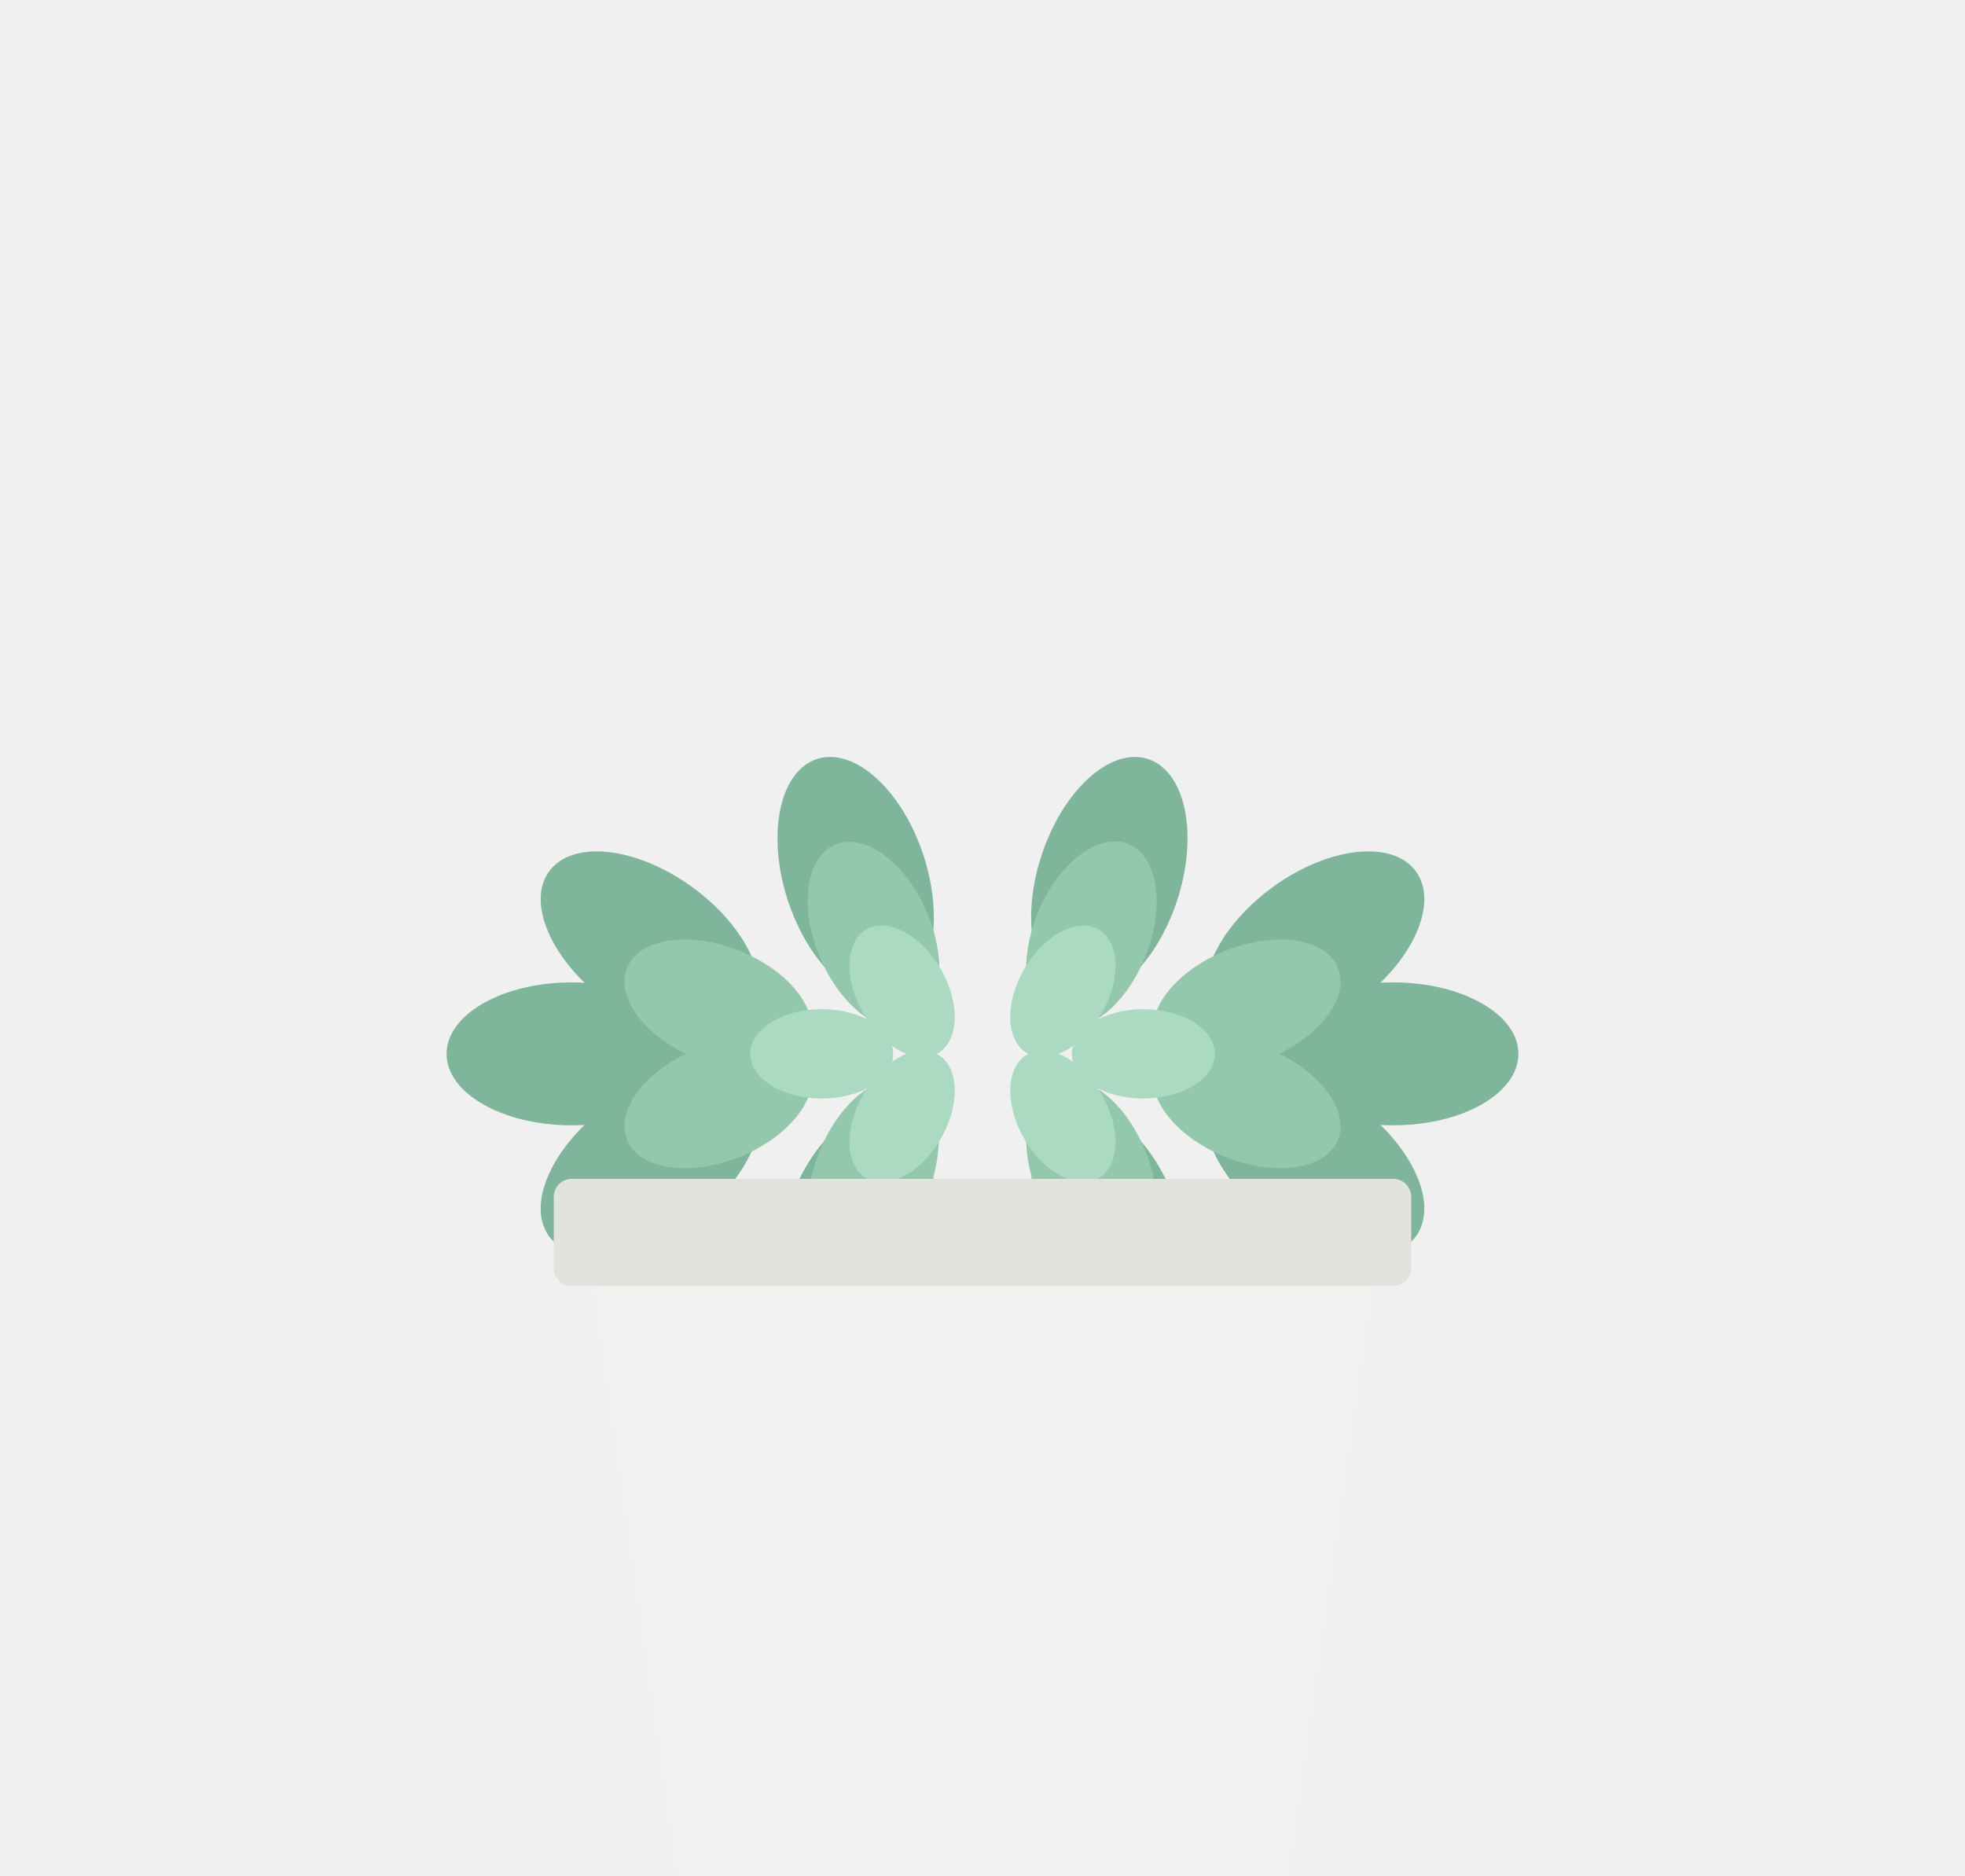
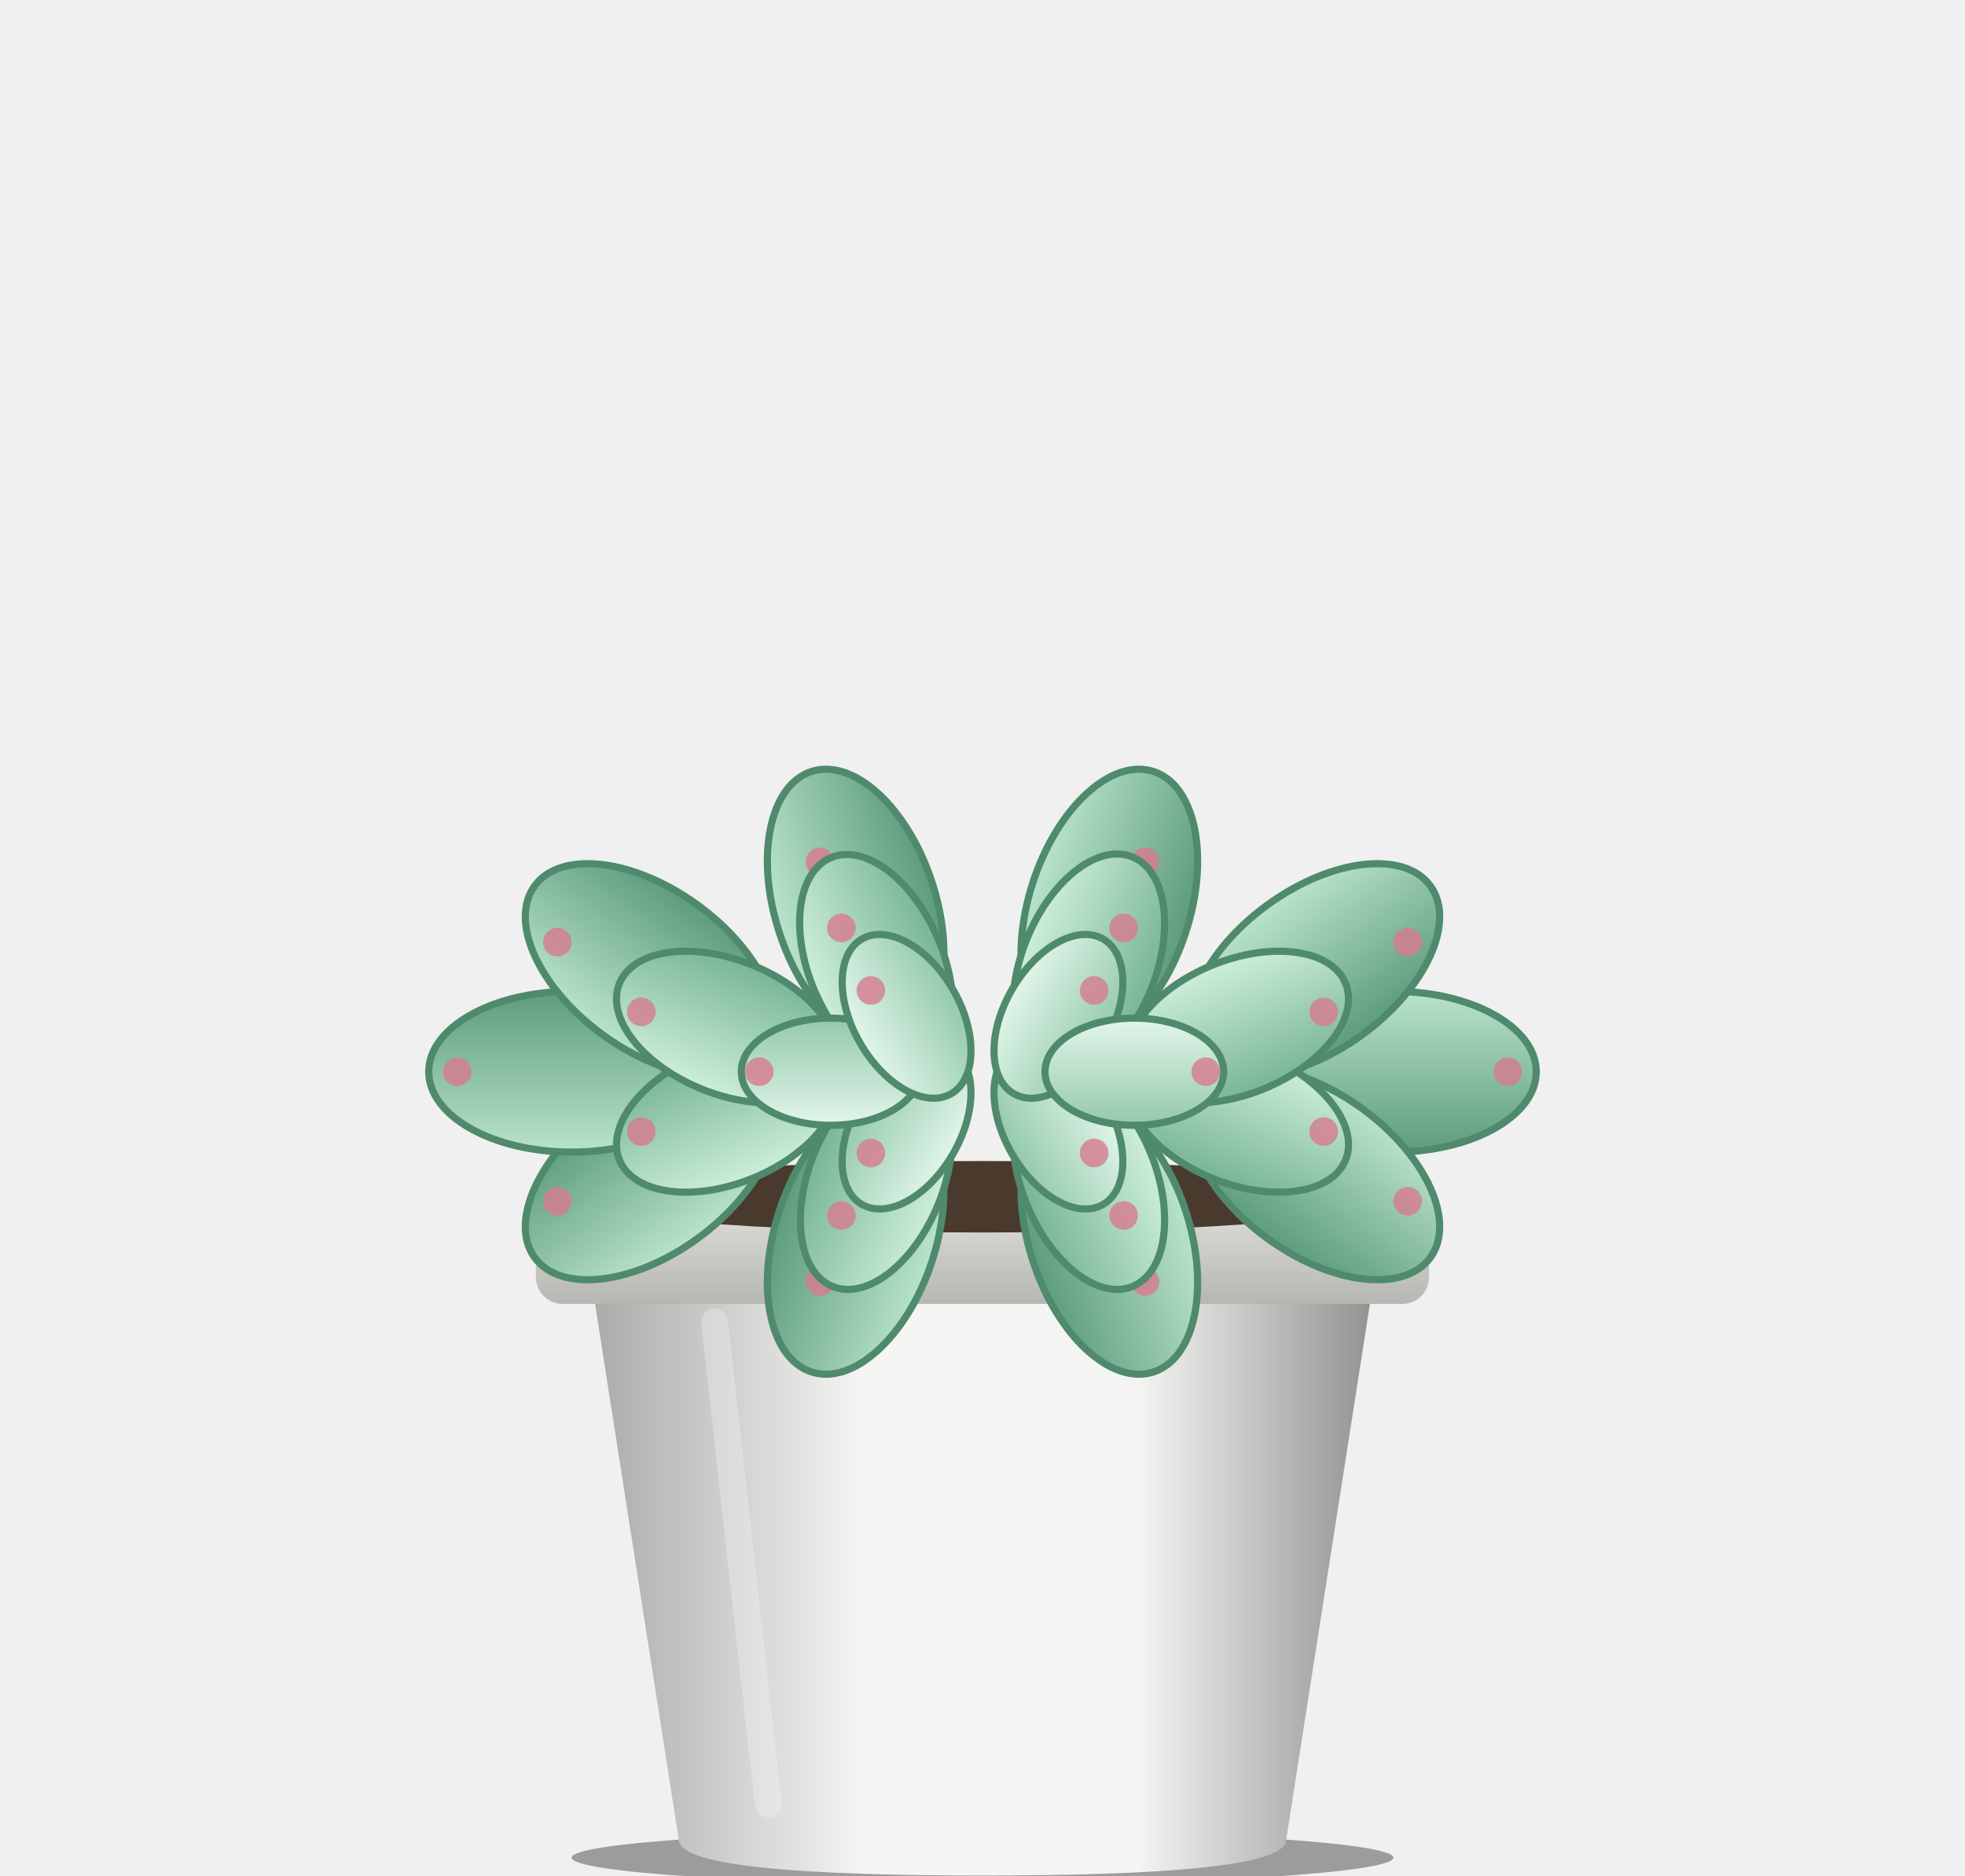
<svg xmlns="http://www.w3.org/2000/svg" width="440" height="420" viewBox="0 0 220 210">
-   <ellipse cx="156.0" cy="118.0" rx="14" ry="8.0" fill="#7fb59a" transform="rotate(0 156.0 118.0)" />
-   <ellipse cx="147.2" cy="130.2" rx="14" ry="8.0" fill="#7fb59a" transform="rotate(36 147.2 130.2)" />
-   <ellipse cx="124.2" cy="137.7" rx="14" ry="8.0" fill="#7fb59a" transform="rotate(72 124.2 137.7)" />
-   <ellipse cx="95.8" cy="137.7" rx="14" ry="8.0" fill="#7fb59a" transform="rotate(108 95.8 137.7)" />
-   <ellipse cx="72.8" cy="130.2" rx="14" ry="8.0" fill="#7fb59a" transform="rotate(144 72.8 130.2)" />
-   <ellipse cx="64.0" cy="118.0" rx="14" ry="8.0" fill="#7fb59a" transform="rotate(180 64.0 118.0)" />
-   <ellipse cx="72.8" cy="105.8" rx="14" ry="8.0" fill="#7fb59a" transform="rotate(216 72.8 105.8)" />
-   <ellipse cx="95.8" cy="98.3" rx="14" ry="8.0" fill="#7fb59a" transform="rotate(252 95.8 98.3)" />
-   <ellipse cx="124.2" cy="98.3" rx="14" ry="8.0" fill="#7fb59a" transform="rotate(288 124.2 98.3)" />
-   <ellipse cx="147.2" cy="105.8" rx="14" ry="8.0" fill="#7fb59a" transform="rotate(324 147.2 105.8)" />
-   <ellipse cx="139.6" cy="123.5" rx="11" ry="6.5" fill="#94c8ad" transform="rotate(22 139.6 123.5)" />
-   <ellipse cx="122.2" cy="131.3" rx="11" ry="6.5" fill="#94c8ad" transform="rotate(68 122.2 131.3)" />
-   <ellipse cx="97.8" cy="131.3" rx="11" ry="6.5" fill="#94c8ad" transform="rotate(112 97.8 131.3)" />
-   <ellipse cx="80.4" cy="123.5" rx="11" ry="6.5" fill="#94c8ad" transform="rotate(158 80.4 123.5)" />
-   <ellipse cx="80.4" cy="112.5" rx="11" ry="6.5" fill="#94c8ad" transform="rotate(202 80.4 112.5)" />
-   <ellipse cx="97.8" cy="104.7" rx="11" ry="6.5" fill="#94c8ad" transform="rotate(247 97.8 104.7)" />
-   <ellipse cx="122.2" cy="104.7" rx="11" ry="6.5" fill="#94c8ad" transform="rotate(292 122.2 104.7)" />
-   <ellipse cx="139.6" cy="112.5" rx="11" ry="6.5" fill="#94c8ad" transform="rotate(338 139.6 112.5)" />
-   <ellipse cx="119.0" cy="125.0" rx="8" ry="5.0" fill="#acd9c1" transform="rotate(60 119.0 125.0)" />
-   <ellipse cx="101.0" cy="125.0" rx="8" ry="5.0" fill="#acd9c1" transform="rotate(120 101.0 125.0)" />
-   <ellipse cx="92.0" cy="118.0" rx="8" ry="5.0" fill="#acd9c1" transform="rotate(180 92.0 118.0)" />
-   <ellipse cx="101.0" cy="111.0" rx="8" ry="5.0" fill="#acd9c1" transform="rotate(240 101.0 111.0)" />
-   <ellipse cx="119.0" cy="111.0" rx="8" ry="5.0" fill="#acd9c1" transform="rotate(300 119.0 111.0)" />
-   <ellipse cx="128.0" cy="118.0" rx="8" ry="5.0" fill="#acd9c1" transform="rotate(360 128.0 118.0)" />
-   <path d="M66 140 L154 140 L144 210 L76 210 Z" fill="#f2f2f0" />
-   <rect x="62" y="132" width="96" height="12" rx="2" fill="#e2e2de" />
+   <defs>
+     <linearGradient id="p0" x1="0" y1="0" x2="0" y2="1">
+       <stop offset="0" stop-color="#b9e3cc" />
+       <stop offset="1" stop-color="#5d9c7e" />
+     </linearGradient>
+     <linearGradient id="p1" x1="0" y1="0" x2="0" y2="1">
+       <stop offset="0" stop-color="#cdeedb" />
+       <stop offset="1" stop-color="#78b597" />
+     </linearGradient>
+     <linearGradient id="p2" x1="0" y1="0" x2="0" y2="1">
+       <stop offset="0" stop-color="#e2f6ea" />
+       <stop offset="1" stop-color="#93c9ad" />
+     </linearGradient>
+     <linearGradient id="pot" x1="0" y1="0" x2="1" y2="0">
+       <stop offset="0" stop-color="#aaaaa9" />
+       <stop offset="0.35" stop-color="#f5f5f3" />
+       <stop offset="0.7" stop-color="#f4f4f2" />
+       <stop offset="1" stop-color="#929291" />
+     </linearGradient>
+     <linearGradient id="lip" x1="0" y1="0" x2="0" y2="1">
+       <stop offset="0" stop-color="#e8e8e4" />
+       <stop offset="1" stop-color="#b6b6b3" />
+     </linearGradient>
+   </defs>
+   <ellipse cx="110" cy="208" rx="46" ry="3" fill="#000" opacity="0.35" />
+   <path d="M66 142 L154 142 L144 206 C144 209 130 210 110 210 C90 210 76 209 76 206 Z" fill="url(#pot)" />
+   <path d="M80 148 L86 202" stroke="#ffffff" stroke-width="3" stroke-linecap="round" opacity="0.25" />
+   <rect x="60" y="132" width="100" height="14" rx="3" fill="url(#lip)" />
+   <ellipse cx="110" cy="134" rx="46" ry="4" fill="#4a3a2e" />
+   <ellipse cx="156.0" cy="120.0" rx="16" ry="9" fill="url(#p0)" stroke="#4f8a6c" stroke-width="0.8" transform="rotate(0 156.0 120.0)" />
+   <circle cx="168.8" cy="120.0" r="1.6" fill="#d77a8f" opacity="0.8" />
+   <ellipse cx="147.2" cy="131.4" rx="16" ry="9" fill="url(#p0)" stroke="#4f8a6c" stroke-width="0.8" transform="rotate(36 147.2 131.4)" />
+   <circle cx="157.6" cy="134.5" r="1.6" fill="#d77a8f" opacity="0.8" />
+   <ellipse cx="124.2" cy="138.4" rx="16" ry="9" fill="url(#p0)" stroke="#4f8a6c" stroke-width="0.8" transform="rotate(72 124.2 138.4)" />
+   <circle cx="128.2" cy="143.5" r="1.6" fill="#d77a8f" opacity="0.8" />
+   <ellipse cx="95.8" cy="138.4" rx="16" ry="9" fill="url(#p0)" stroke="#4f8a6c" stroke-width="0.8" transform="rotate(108 95.8 138.4)" />
+   <circle cx="91.8" cy="143.5" r="1.6" fill="#d77a8f" opacity="0.8" />
+   <ellipse cx="72.8" cy="131.4" rx="16" ry="9" fill="url(#p0)" stroke="#4f8a6c" stroke-width="0.8" transform="rotate(144 72.8 131.4)" />
+   <circle cx="62.4" cy="134.5" r="1.6" fill="#d77a8f" opacity="0.8" />
+   <ellipse cx="64.0" cy="120.0" rx="16" ry="9" fill="url(#p0)" stroke="#4f8a6c" stroke-width="0.8" transform="rotate(180 64.0 120.0)" />
+   <circle cx="51.2" cy="120.0" r="1.6" fill="#d77a8f" opacity="0.8" />
+   <ellipse cx="72.8" cy="108.6" rx="16" ry="9" fill="url(#p0)" stroke="#4f8a6c" stroke-width="0.8" transform="rotate(216 72.8 108.6)" />
+   <circle cx="62.4" cy="105.5" r="1.6" fill="#d77a8f" opacity="0.8" />
+   <ellipse cx="95.8" cy="101.6" rx="16" ry="9" fill="url(#p0)" stroke="#4f8a6c" stroke-width="0.8" transform="rotate(252 95.8 101.6)" />
+   <circle cx="91.8" cy="96.5" r="1.6" fill="#d77a8f" opacity="0.8" />
+   <ellipse cx="124.2" cy="101.6" rx="16" ry="9" fill="url(#p0)" stroke="#4f8a6c" stroke-width="0.8" transform="rotate(288 124.2 101.6)" />
+   <circle cx="128.2" cy="96.5" r="1.6" fill="#d77a8f" opacity="0.8" />
+   <ellipse cx="147.2" cy="108.6" rx="16" ry="9" fill="url(#p0)" stroke="#4f8a6c" stroke-width="0.8" transform="rotate(324 147.2 108.6)" />
+   <circle cx="157.6" cy="105.5" r="1.6" fill="#d77a8f" opacity="0.8" />
+   <ellipse cx="138.6" cy="125.0" rx="13" ry="7.5" fill="url(#p1)" stroke="#4f8a6c" stroke-width="0.8" transform="rotate(22 138.6 125.0)" />
+   <circle cx="148.2" cy="126.7" r="1.6" fill="#d77a8f" opacity="0.8" />
+   <ellipse cx="121.9" cy="132.0" rx="13" ry="7.5" fill="url(#p1)" stroke="#4f8a6c" stroke-width="0.8" transform="rotate(68 121.9 132.0)" />
+   <circle cx="125.8" cy="136.1" r="1.6" fill="#d77a8f" opacity="0.8" />
+   <ellipse cx="98.1" cy="132.0" rx="13" ry="7.5" fill="url(#p1)" stroke="#4f8a6c" stroke-width="0.8" transform="rotate(112 98.1 132.0)" />
+   <circle cx="94.2" cy="136.1" r="1.6" fill="#d77a8f" opacity="0.8" />
+   <ellipse cx="81.4" cy="125.0" rx="13" ry="7.5" fill="url(#p1)" stroke="#4f8a6c" stroke-width="0.8" transform="rotate(158 81.4 125.0)" />
+   <circle cx="71.8" cy="126.7" r="1.6" fill="#d77a8f" opacity="0.8" />
+   <ellipse cx="81.4" cy="115.0" rx="13" ry="7.5" fill="url(#p1)" stroke="#4f8a6c" stroke-width="0.8" transform="rotate(202 81.4 115.0)" />
+   <circle cx="71.8" cy="113.3" r="1.6" fill="#d77a8f" opacity="0.8" />
+   <ellipse cx="98.1" cy="108.0" rx="13" ry="7.5" fill="url(#p1)" stroke="#4f8a6c" stroke-width="0.8" transform="rotate(247 98.1 108.0)" />
+   <circle cx="94.2" cy="103.9" r="1.6" fill="#d77a8f" opacity="0.8" />
+   <ellipse cx="121.9" cy="108.0" rx="13" ry="7.5" fill="url(#p1)" stroke="#4f8a6c" stroke-width="0.8" transform="rotate(292 121.9 108.0)" />
+   <circle cx="125.8" cy="103.9" r="1.6" fill="#d77a8f" opacity="0.8" />
+   <ellipse cx="138.6" cy="115.0" rx="13" ry="7.5" fill="url(#p1)" stroke="#4f8a6c" stroke-width="0.8" transform="rotate(338 138.6 115.0)" />
+   <circle cx="148.2" cy="113.3" r="1.6" fill="#d77a8f" opacity="0.8" />
+   <ellipse cx="118.5" cy="126.2" rx="10" ry="6" fill="url(#p2)" stroke="#4f8a6c" stroke-width="0.8" transform="rotate(60 118.5 126.2)" />
+   <circle cx="122.5" cy="129.1" r="1.6" fill="#d77a8f" opacity="0.8" />
+   <ellipse cx="101.5" cy="126.2" rx="10" ry="6" fill="url(#p2)" stroke="#4f8a6c" stroke-width="0.8" transform="rotate(120 101.5 126.2)" />
+   <circle cx="97.5" cy="129.1" r="1.6" fill="#d77a8f" opacity="0.8" />
+   <ellipse cx="93.0" cy="120.0" rx="10" ry="6" fill="url(#p2)" stroke="#4f8a6c" stroke-width="0.8" transform="rotate(180 93.0 120.0)" />
+   <circle cx="85.0" cy="120.0" r="1.6" fill="#d77a8f" opacity="0.8" />
+   <ellipse cx="101.5" cy="113.8" rx="10" ry="6" fill="url(#p2)" stroke="#4f8a6c" stroke-width="0.8" transform="rotate(240 101.5 113.8)" />
+   <circle cx="97.5" cy="110.9" r="1.6" fill="#d77a8f" opacity="0.8" />
+   <ellipse cx="118.5" cy="113.8" rx="10" ry="6" fill="url(#p2)" stroke="#4f8a6c" stroke-width="0.8" transform="rotate(300 118.5 113.8)" />
+   <circle cx="122.5" cy="110.9" r="1.6" fill="#d77a8f" opacity="0.8" />
+   <ellipse cx="127.0" cy="120.0" rx="10" ry="6" fill="url(#p2)" stroke="#4f8a6c" stroke-width="0.8" transform="rotate(360 127.0 120.0)" />
+   <circle cx="135.0" cy="120.0" r="1.6" fill="#d77a8f" opacity="0.8" />
</svg>
